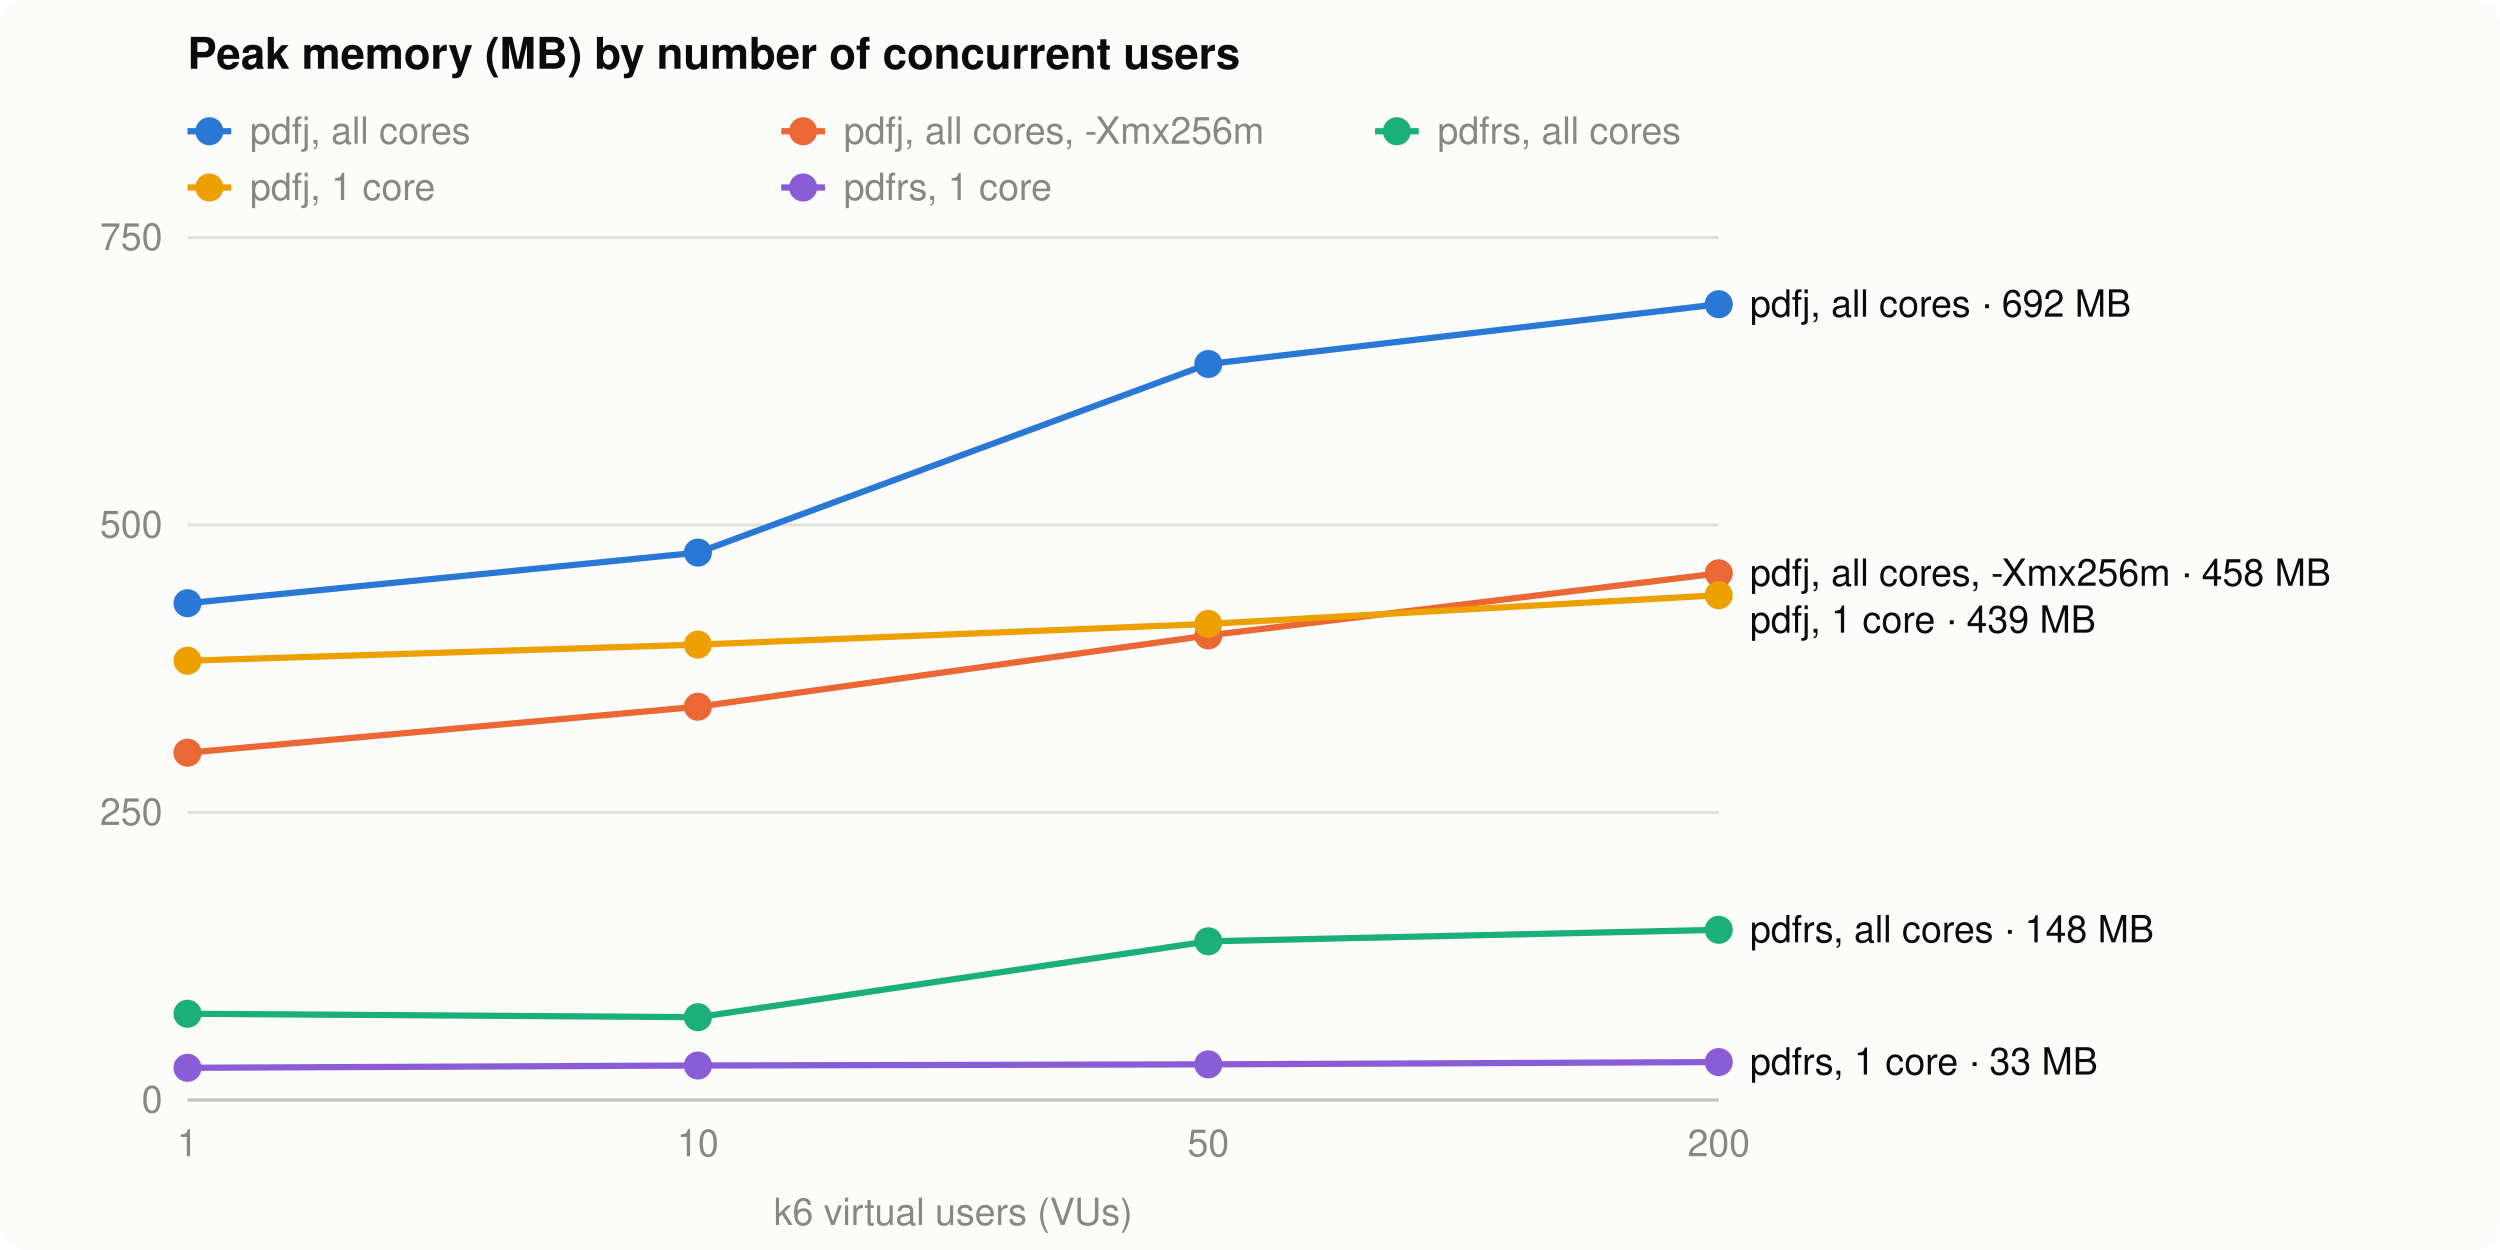
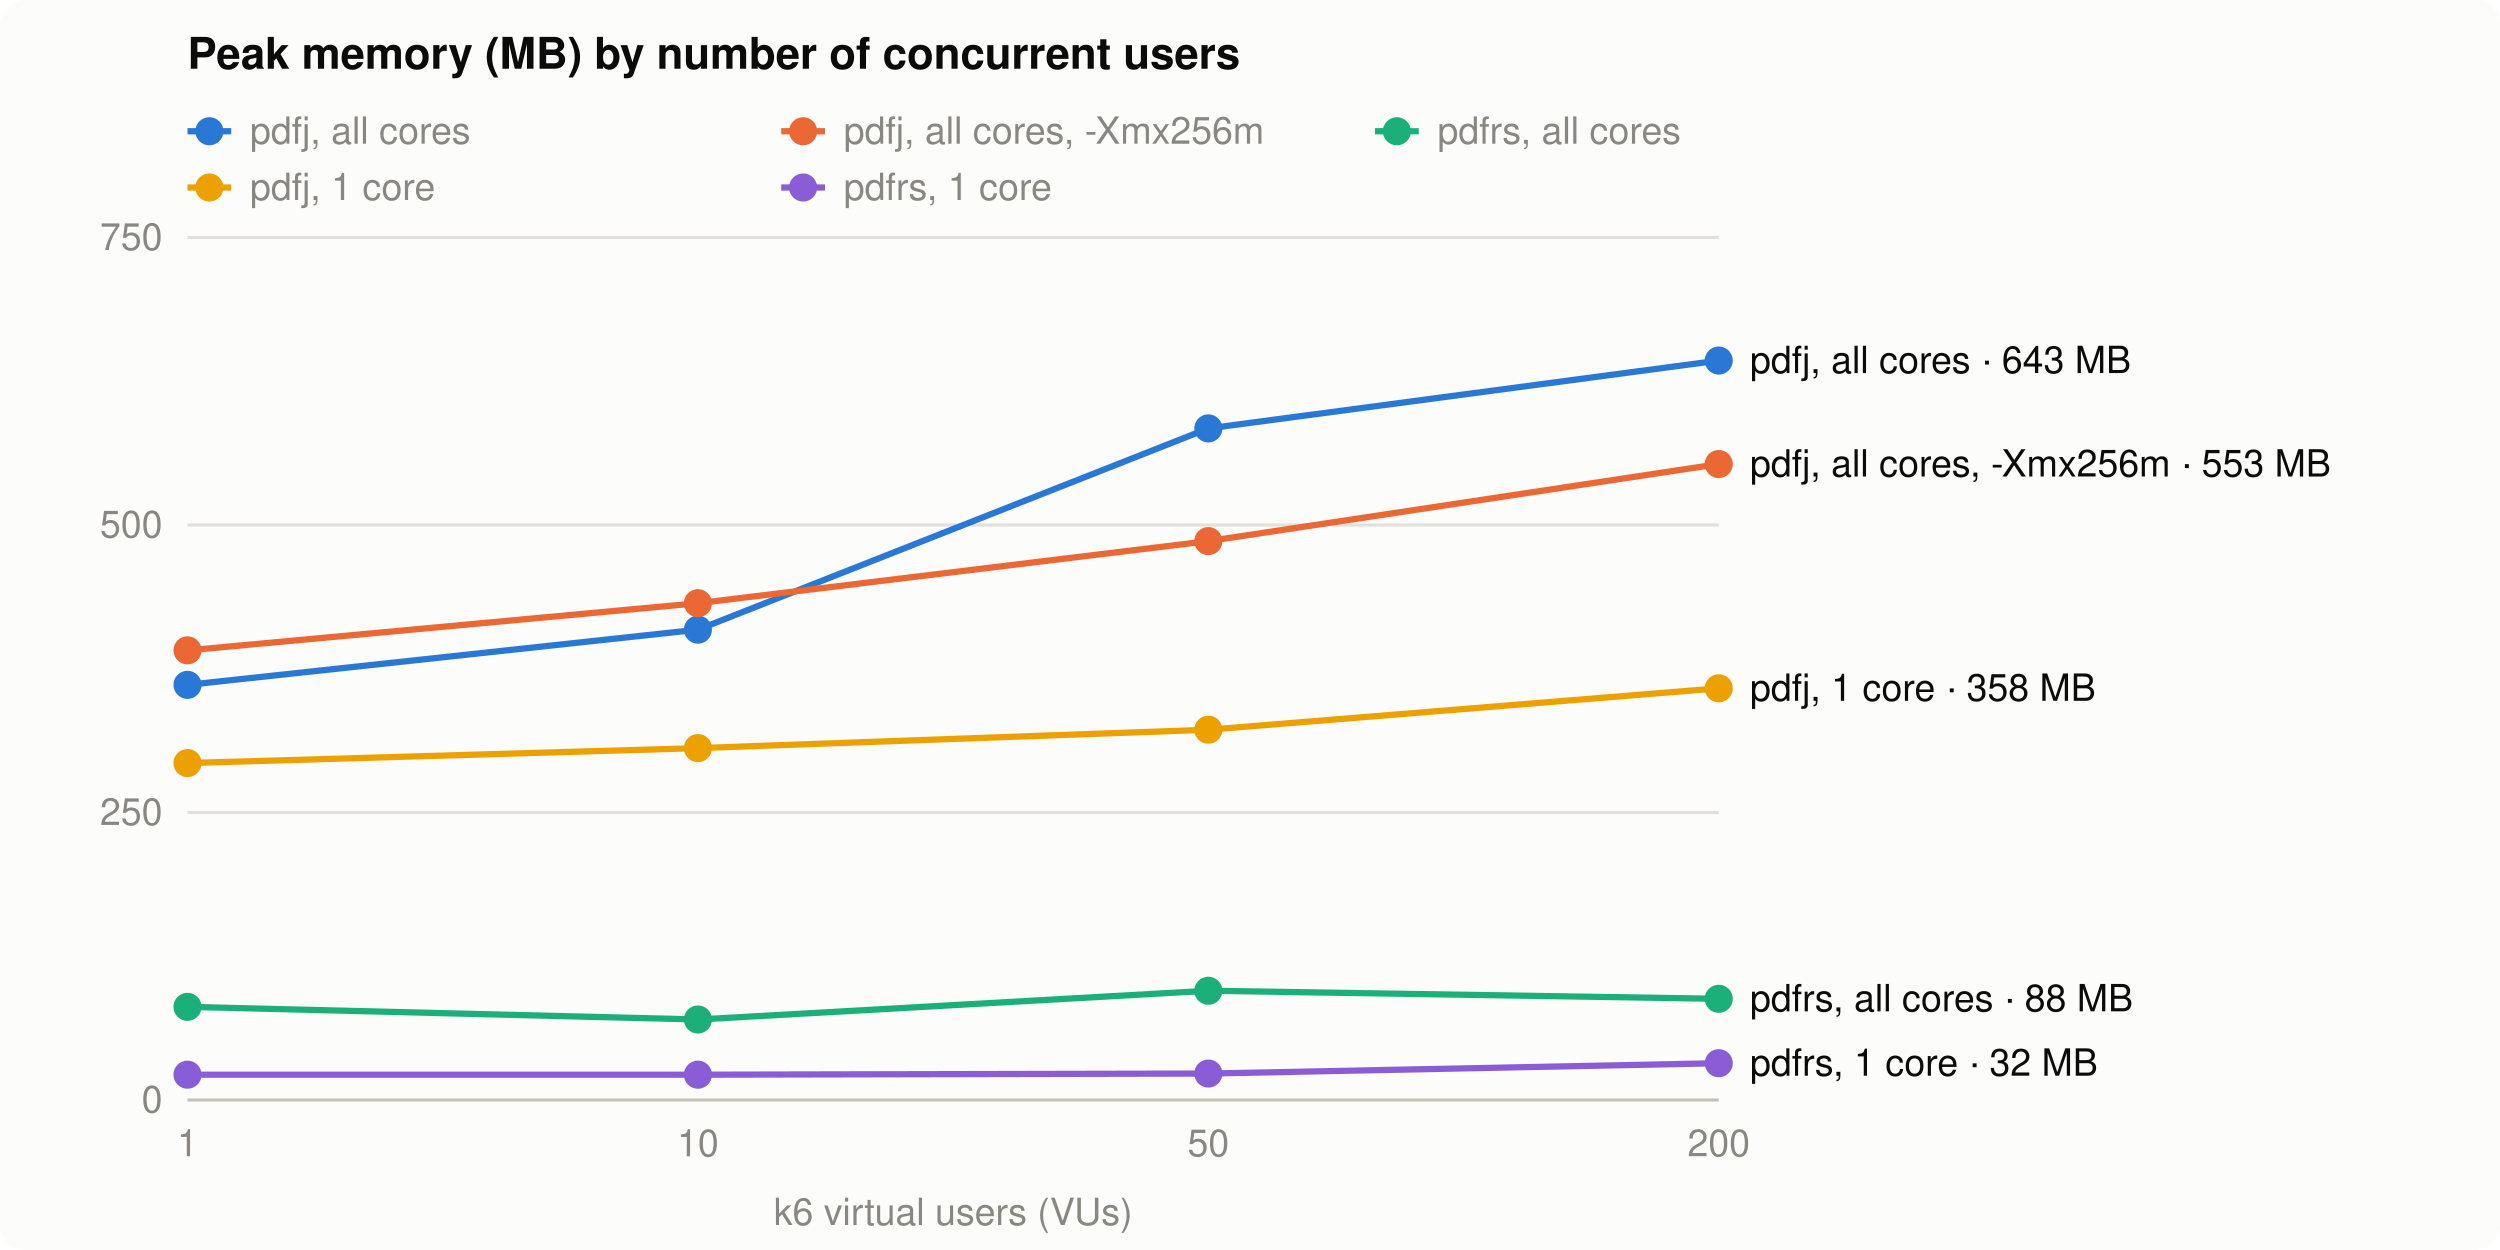
<svg xmlns="http://www.w3.org/2000/svg" viewBox="0 0 800 400" width="800" font-family="-apple-system, Segoe UI, Helvetica, sans-serif" font-size="12">
  <style>
  .bg{fill:#fcfcfb} .ink{fill:#0b0b0b} .muted{fill:#898781} .grid{stroke:#e1e0d9} .axis{stroke:#c3c2b7}
  .s1{stroke:#2a78d6;fill:#2a78d6} .s2{stroke:#eb6834;fill:#eb6834} .s3{stroke:#1baf7a;fill:#1baf7a} .s4{stroke:#eda100;fill:#eda100} .s5{stroke:#8a5cd6;fill:#8a5cd6}
  @media (prefers-color-scheme: dark){
    .bg{fill:#1a1a19} .ink{fill:#f0efec} .grid{stroke:#2c2c2a} .axis{stroke:#383835}
    .s1{stroke:#3987e5;fill:#3987e5} .s2{stroke:#d95926;fill:#d95926} .s3{stroke:#199e70;fill:#199e70} .s4{stroke:#c98500;fill:#c98500} .s5{stroke:#9b6fe3;fill:#9b6fe3}
  }
</style>
  <rect class="bg" width="800" height="400" rx="8" />
  <text class="ink" x="60" y="22" font-size="14" font-weight="600">Peak memory (MB) by number of concurrent users</text>
  <g transform="translate(60,42)">
    <line class="s1" x1="0" x2="14" y1="0" y2="0" stroke-width="2" />
    <circle class="s1" cx="7" r="4" />
    <text class="muted" x="20" y="4">pdfj, all cores</text>
  </g>
  <g transform="translate(250,42)">
    <line class="s2" x1="0" x2="14" y1="0" y2="0" stroke-width="2" />
    <circle class="s2" cx="7" r="4" />
    <text class="muted" x="20" y="4">pdfj, all cores, -Xmx256m</text>
  </g>
  <g transform="translate(440,42)">
    <line class="s3" x1="0" x2="14" y1="0" y2="0" stroke-width="2" />
    <circle class="s3" cx="7" r="4" />
    <text class="muted" x="20" y="4">pdfrs, all cores</text>
  </g>
  <g transform="translate(60,60)">
    <line class="s4" x1="0" x2="14" y1="0" y2="0" stroke-width="2" />
    <circle class="s4" cx="7" r="4" />
    <text class="muted" x="20" y="4">pdfj, 1 core</text>
  </g>
  <g transform="translate(250,60)">
    <line class="s5" x1="0" x2="14" y1="0" y2="0" stroke-width="2" />
    <circle class="s5" cx="7" r="4" />
    <text class="muted" x="20" y="4">pdfrs, 1 core</text>
  </g>
  <line class="axis" x1="60" x2="550" y1="352" y2="352" />
  <text class="muted" x="52" y="356" text-anchor="end">0</text>
  <line class="grid" x1="60" x2="550" y1="260" y2="260" />
  <text class="muted" x="52" y="264" text-anchor="end">250</text>
  <line class="grid" x1="60" x2="550" y1="168" y2="168" />
  <text class="muted" x="52" y="172" text-anchor="end">500</text>
  <line class="grid" x1="60" x2="550" y1="76" y2="76" />
  <text class="muted" x="52" y="80" text-anchor="end">750</text>
  <text class="muted" x="60" y="370" text-anchor="middle">1</text>
  <text class="muted" x="223.333" y="370" text-anchor="middle">10</text>
  <text class="muted" x="386.667" y="370" text-anchor="middle">50</text>
  <text class="muted" x="550" y="370" text-anchor="middle">200</text>
  <text class="muted" x="305" y="392" text-anchor="middle">k6 virtual users (VUs)</text>
-   <polyline class="s1" style="fill:none" stroke-width="2" stroke-linejoin="round" points="60,193.024 223.333,176.832 386.667,116.48 550,97.344" />
-   <circle class="s1" cx="60" cy="193.024" r="4" />
-   <circle class="s1" cx="223.333" cy="176.832" r="4" />
-   <circle class="s1" cx="386.667" cy="116.48" r="4" />
-   <circle class="s1" cx="550" cy="97.344" r="4" />
-   <polyline class="s2" style="fill:none" stroke-width="2" stroke-linejoin="round" points="60,240.864 223.333,226.144 386.667,203.328 550,183.456" />
-   <circle class="s2" cx="60" cy="240.864" r="4" />
-   <circle class="s2" cx="223.333" cy="226.144" r="4" />
-   <circle class="s2" cx="386.667" cy="203.328" r="4" />
-   <circle class="s2" cx="550" cy="183.456" r="4" />
-   <polyline class="s3" style="fill:none" stroke-width="2" stroke-linejoin="round" points="60,324.4 223.333,325.504 386.667,301.216 550,297.536" />
-   <circle class="s3" cx="60" cy="324.4" r="4" />
-   <circle class="s3" cx="223.333" cy="325.504" r="4" />
-   <circle class="s3" cx="386.667" cy="301.216" r="4" />
-   <circle class="s3" cx="550" cy="297.536" r="4" />
-   <polyline class="s4" style="fill:none" stroke-width="2" stroke-linejoin="round" points="60,211.424 223.333,206.272 386.667,199.648 550,190.448" />
-   <circle class="s4" cx="60" cy="211.424" r="4" />
-   <circle class="s4" cx="223.333" cy="206.272" r="4" />
-   <circle class="s4" cx="386.667" cy="199.648" r="4" />
-   <circle class="s4" cx="550" cy="190.448" r="4" />
-   <polyline class="s5" style="fill:none" stroke-width="2" stroke-linejoin="round" points="60,341.696 223.333,340.96 386.667,340.592 550,339.856" />
-   <circle class="s5" cx="60" cy="341.696" r="4" />
-   <circle class="s5" cx="223.333" cy="340.96" r="4" />
-   <circle class="s5" cx="386.667" cy="340.592" r="4" />
-   <circle class="s5" cx="550" cy="339.856" r="4" />
-   <text class="ink" x="560" y="101.344">pdfj, all cores · 692 MB</text>
-   <text class="ink" x="560" y="187.456">pdfj, all cores, -Xmx256m · 458 MB</text>
-   <text class="ink" x="560" y="202.456">pdfj, 1 core · 439 MB</text>
-   <text class="ink" x="560" y="301.536">pdfrs, all cores · 148 MB</text>
-   <text class="ink" x="560" y="343.856">pdfrs, 1 core · 33 MB</text>
+   <polyline class="s1" style="fill:none" stroke-width="2" stroke-linejoin="round" points="60,219.152 223.333,201.488 386.667,137.088 550,115.376" />
+   <circle class="s1" cx="60" cy="219.152" r="4" />
+   <circle class="s1" cx="223.333" cy="201.488" r="4" />
+   <circle class="s1" cx="386.667" cy="137.088" r="4" />
+   <circle class="s1" cx="550" cy="115.376" r="4" />
+   <polyline class="s2" style="fill:none" stroke-width="2" stroke-linejoin="round" points="60,208.112 223.333,193.024 386.667,173.152 550,148.496" />
+   <circle class="s2" cx="60" cy="208.112" r="4" />
+   <circle class="s2" cx="223.333" cy="193.024" r="4" />
+   <circle class="s2" cx="386.667" cy="173.152" r="4" />
+   <circle class="s2" cx="550" cy="148.496" r="4" />
+   <polyline class="s3" style="fill:none" stroke-width="2" stroke-linejoin="round" points="60,322.192 223.333,326.24 386.667,317.04 550,319.616" />
+   <circle class="s3" cx="60" cy="322.192" r="4" />
+   <circle class="s3" cx="223.333" cy="326.24" r="4" />
+   <circle class="s3" cx="386.667" cy="317.04" r="4" />
+   <circle class="s3" cx="550" cy="319.616" r="4" />
+   <polyline class="s4" style="fill:none" stroke-width="2" stroke-linejoin="round" points="60,244.176 223.333,239.392 386.667,233.504 550,220.256" />
+   <circle class="s4" cx="60" cy="244.176" r="4" />
+   <circle class="s4" cx="223.333" cy="239.392" r="4" />
+   <circle class="s4" cx="386.667" cy="233.504" r="4" />
+   <circle class="s4" cx="550" cy="220.256" r="4" />
+   <polyline class="s5" style="fill:none" stroke-width="2" stroke-linejoin="round" points="60,343.904 223.333,343.904 386.667,343.536 550,340.224" />
+   <circle class="s5" cx="60" cy="343.904" r="4" />
+   <circle class="s5" cx="223.333" cy="343.904" r="4" />
+   <circle class="s5" cx="386.667" cy="343.536" r="4" />
+   <circle class="s5" cx="550" cy="340.224" r="4" />
+   <text class="ink" x="560" y="119.376">pdfj, all cores · 643 MB</text>
+   <text class="ink" x="560" y="152.496">pdfj, all cores, -Xmx256m · 553 MB</text>
+   <text class="ink" x="560" y="224.256">pdfj, 1 core · 358 MB</text>
+   <text class="ink" x="560" y="323.616">pdfrs, all cores · 88 MB</text>
+   <text class="ink" x="560" y="344.224">pdfrs, 1 core · 32 MB</text>
</svg>
